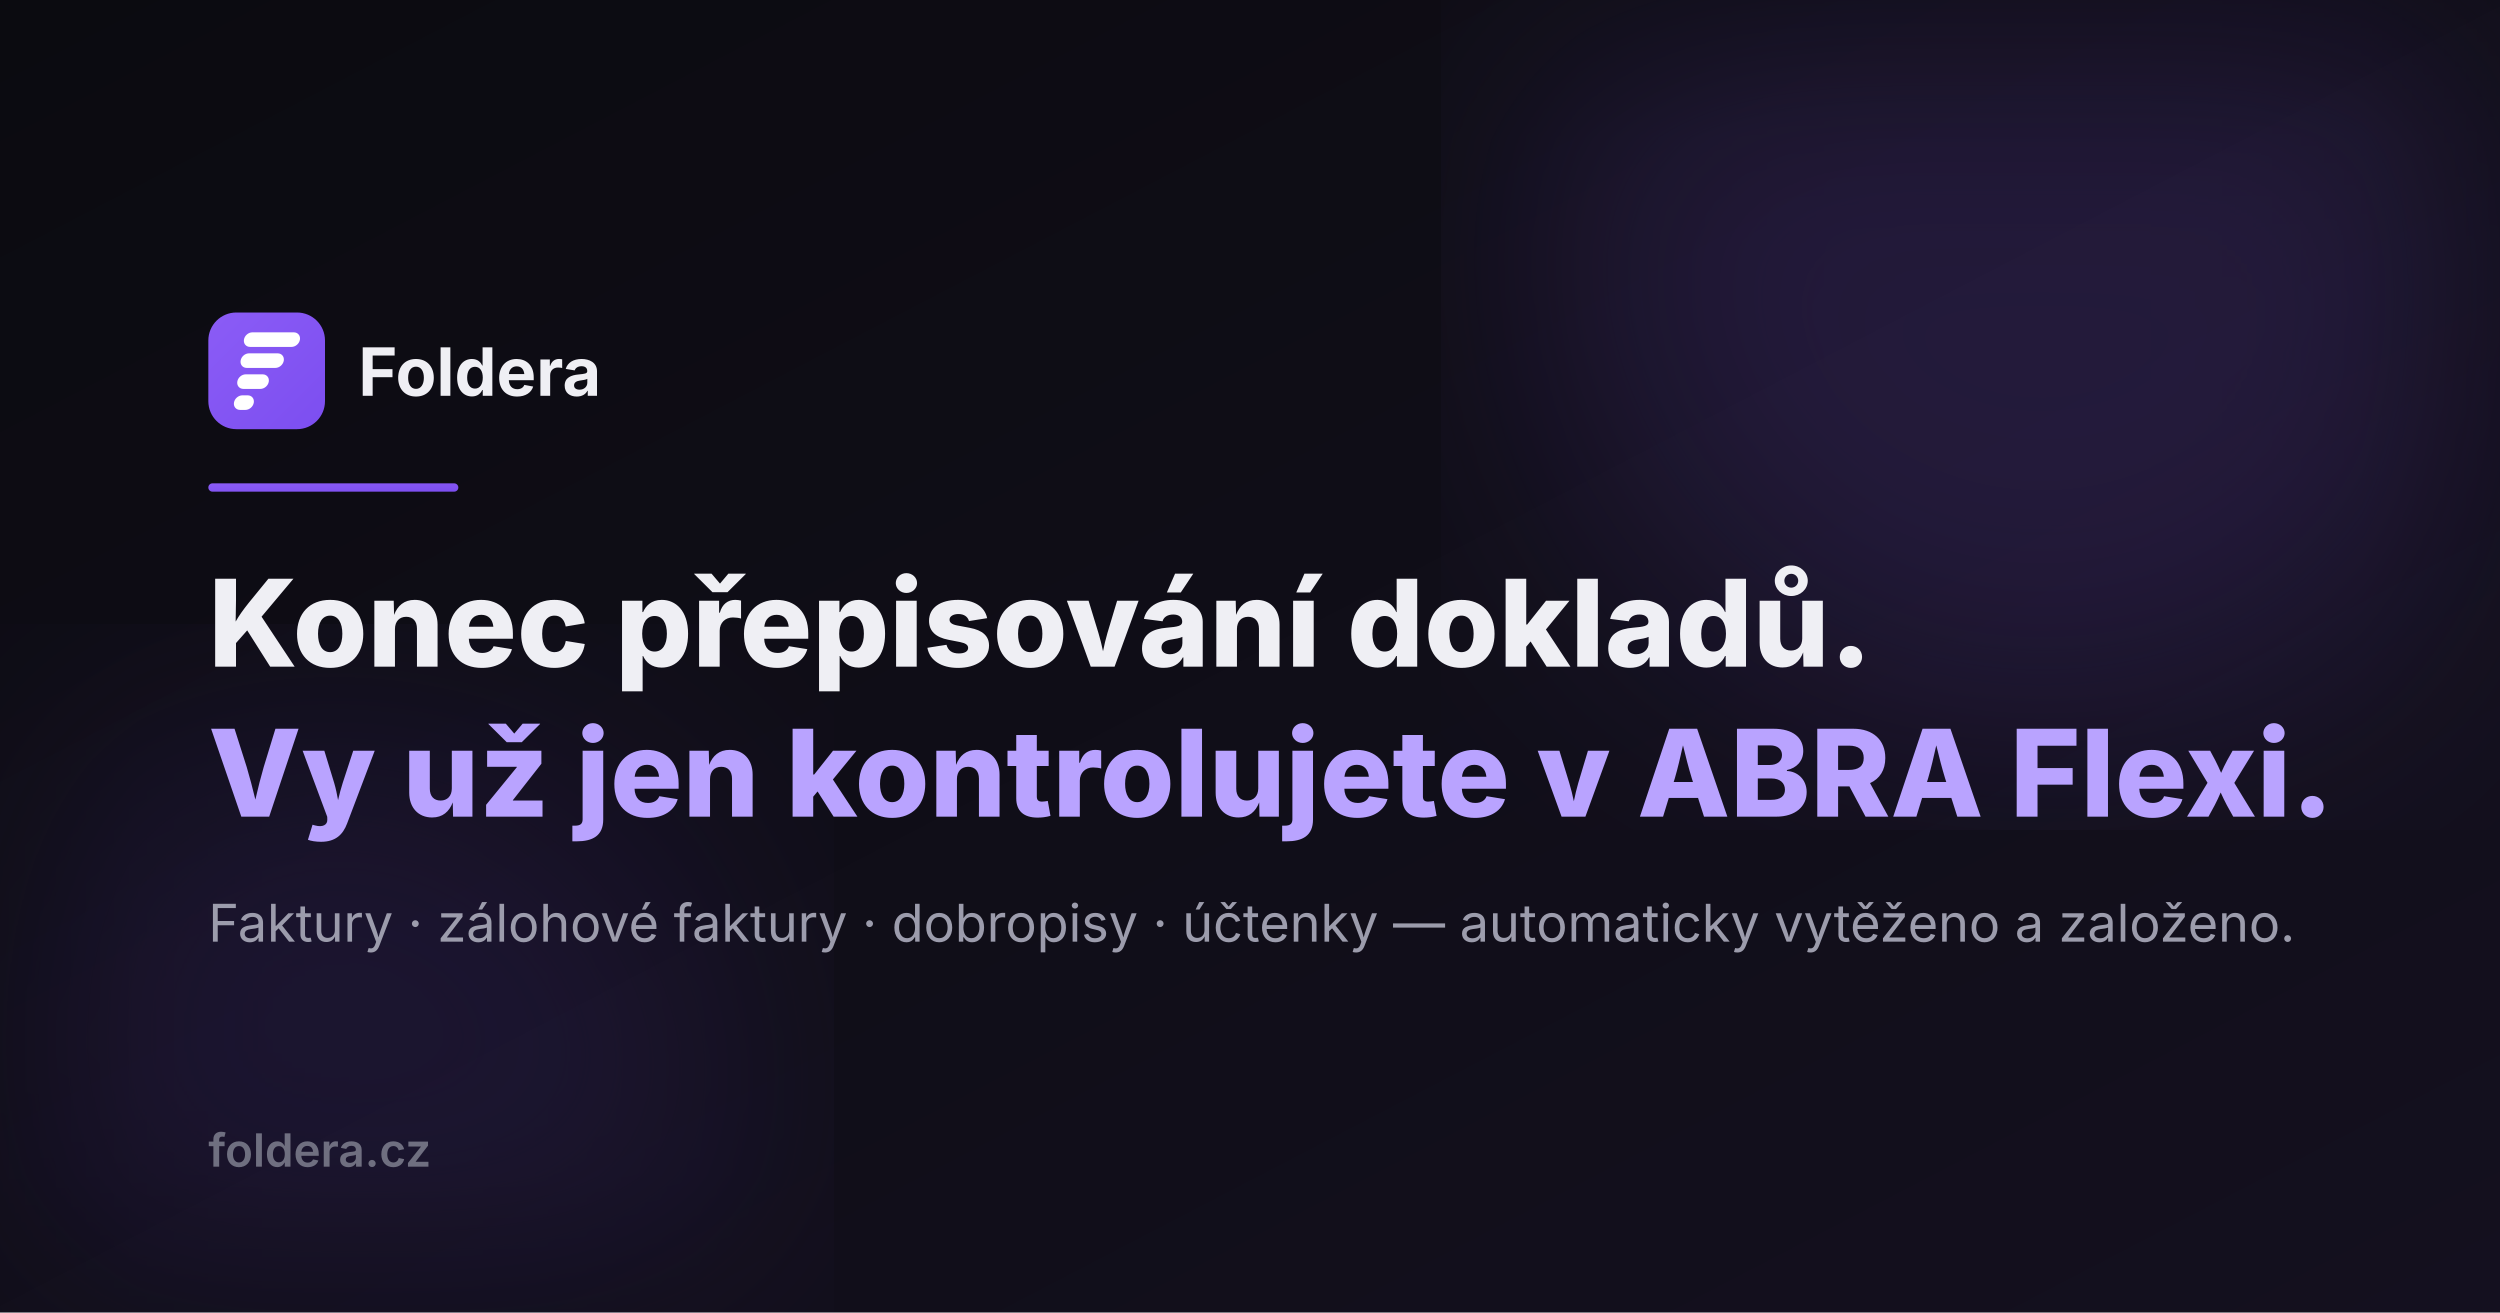
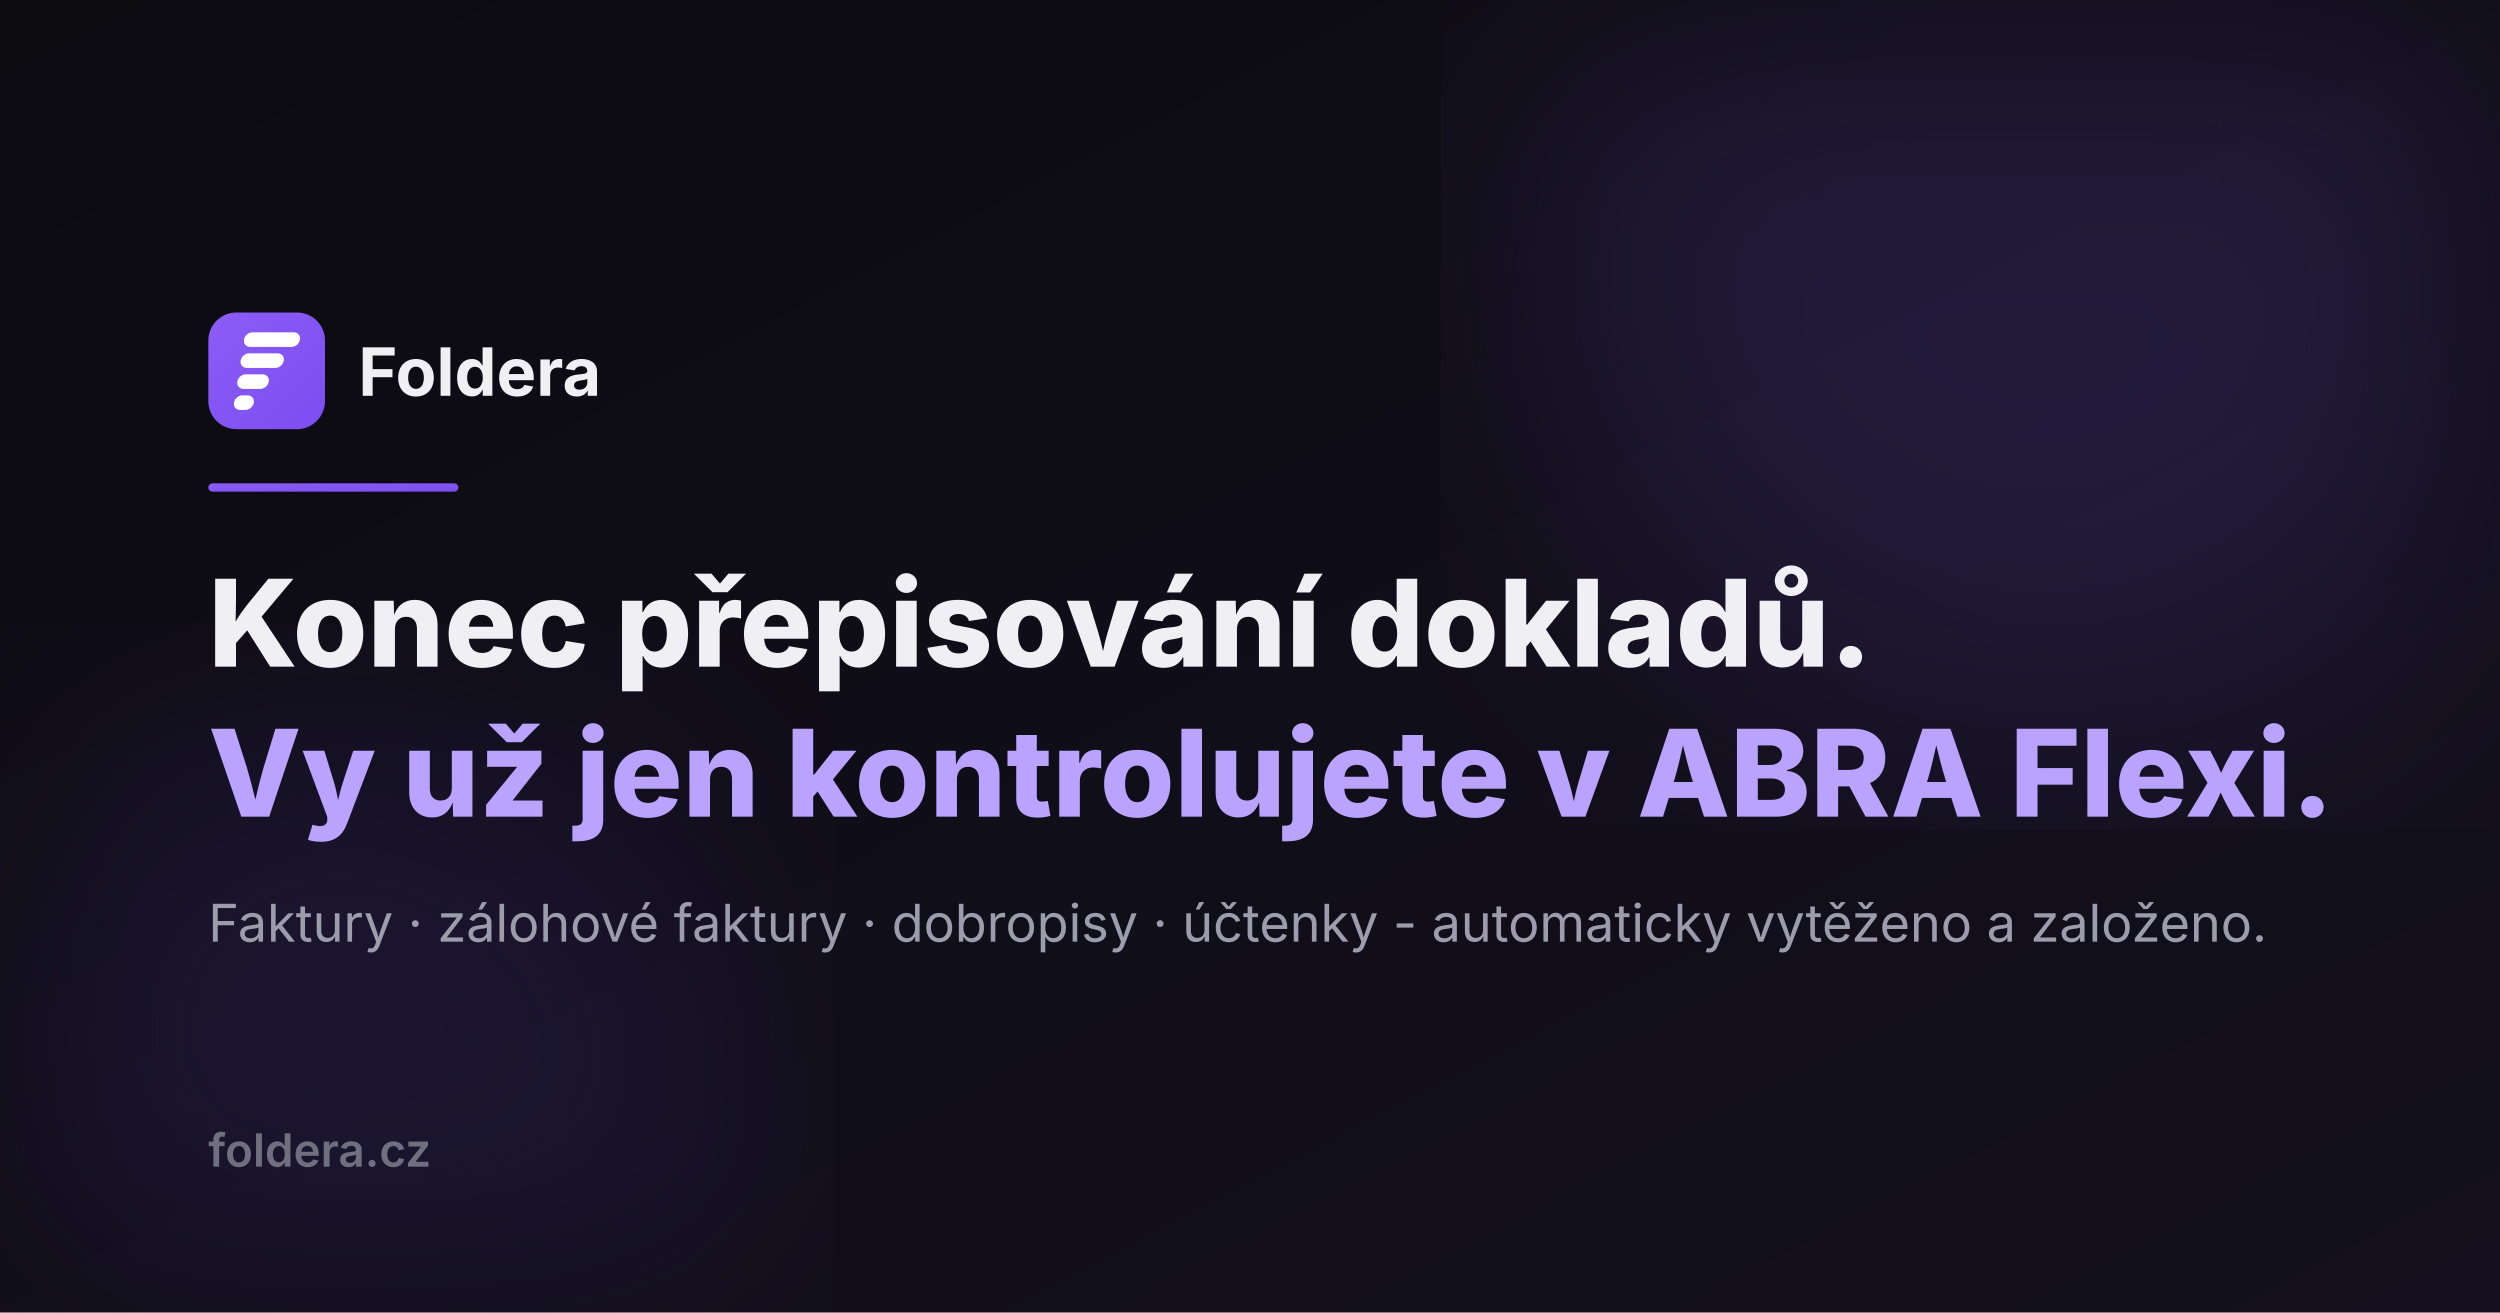
<svg xmlns="http://www.w3.org/2000/svg" width="1200" height="630" viewBox="0 0 1200 630">
  <defs>
    <linearGradient id="bg" x1="0%" y1="0%" x2="100%" y2="100%">
      <stop offset="0%" style="stop-color:#0b0b10;stop-opacity:1" />
      <stop offset="100%" style="stop-color:#14101f;stop-opacity:1" />
    </linearGradient>
    <linearGradient id="violet" x1="0%" y1="0%" x2="100%" y2="100%">
      <stop offset="0%" style="stop-color:#8b5cf6;stop-opacity:1" />
      <stop offset="100%" style="stop-color:#7c4ef0;stop-opacity:1" />
    </linearGradient>
    <filter id="blur1">
      <feGaussianBlur stdDeviation="70" />
    </filter>
  </defs>
  <rect width="1200" height="630" fill="url(#bg)" />
  <circle cx="980" cy="110" r="240" fill="#8b5cf6" opacity="0.16" filter="url(#blur1)" />
  <circle cx="160" cy="540" r="200" fill="#7c4ef0" opacity="0.12" filter="url(#blur1)" />
  <g transform="translate(100 150) scale(0.56)">
    <rect width="100" height="100" rx="24" fill="url(#violet)" />
    <g transform="translate(7 -5) skewX(-9)" fill="#ffffff">
      <rect x="28" y="22" width="48" height="12.5" rx="6.25" />
      <rect x="28" y="40" width="37" height="12.5" rx="6.25" />
      <rect x="28" y="58" width="27" height="12.5" rx="6.25" />
      <rect x="28" y="76" width="17" height="12.5" rx="6.25" />
    </g>
  </g>
  <text x="172" y="190" font-family="system-ui, -apple-system, sans-serif" font-size="32" font-weight="700" fill="#efeff4">Foldera</text>
  <rect x="100" y="232" width="120" height="4" rx="2" fill="url(#violet)" />
  <text x="100" y="320" font-family="system-ui, -apple-system, sans-serif" font-size="58" font-weight="800" fill="#efeff4">Konec přepisování dokladů.</text>
  <text x="100" y="392" font-family="system-ui, -apple-system, sans-serif" font-size="58" font-weight="800" fill="#b9a3ff">Vy už jen kontrolujete v ABRA Flexi.</text>
-   <text x="100" y="452" font-family="system-ui, -apple-system, sans-serif" font-size="25" fill="#9c9cac">Faktury · zálohové faktury · dobropisy · účtenky — automaticky vytěženo a založeno.</text>
+   <text x="100" y="452" font-family="system-ui, -apple-system, sans-serif" font-size="25" fill="#9c9cac">Faktury · zálohové faktury · dobropisy · účtenky - automaticky vytěženo a založeno.</text>
  <text x="100" y="560" font-family="system-ui, -apple-system, sans-serif" font-size="22" font-weight="600" fill="#6f6f80">foldera.cz</text>
</svg>
